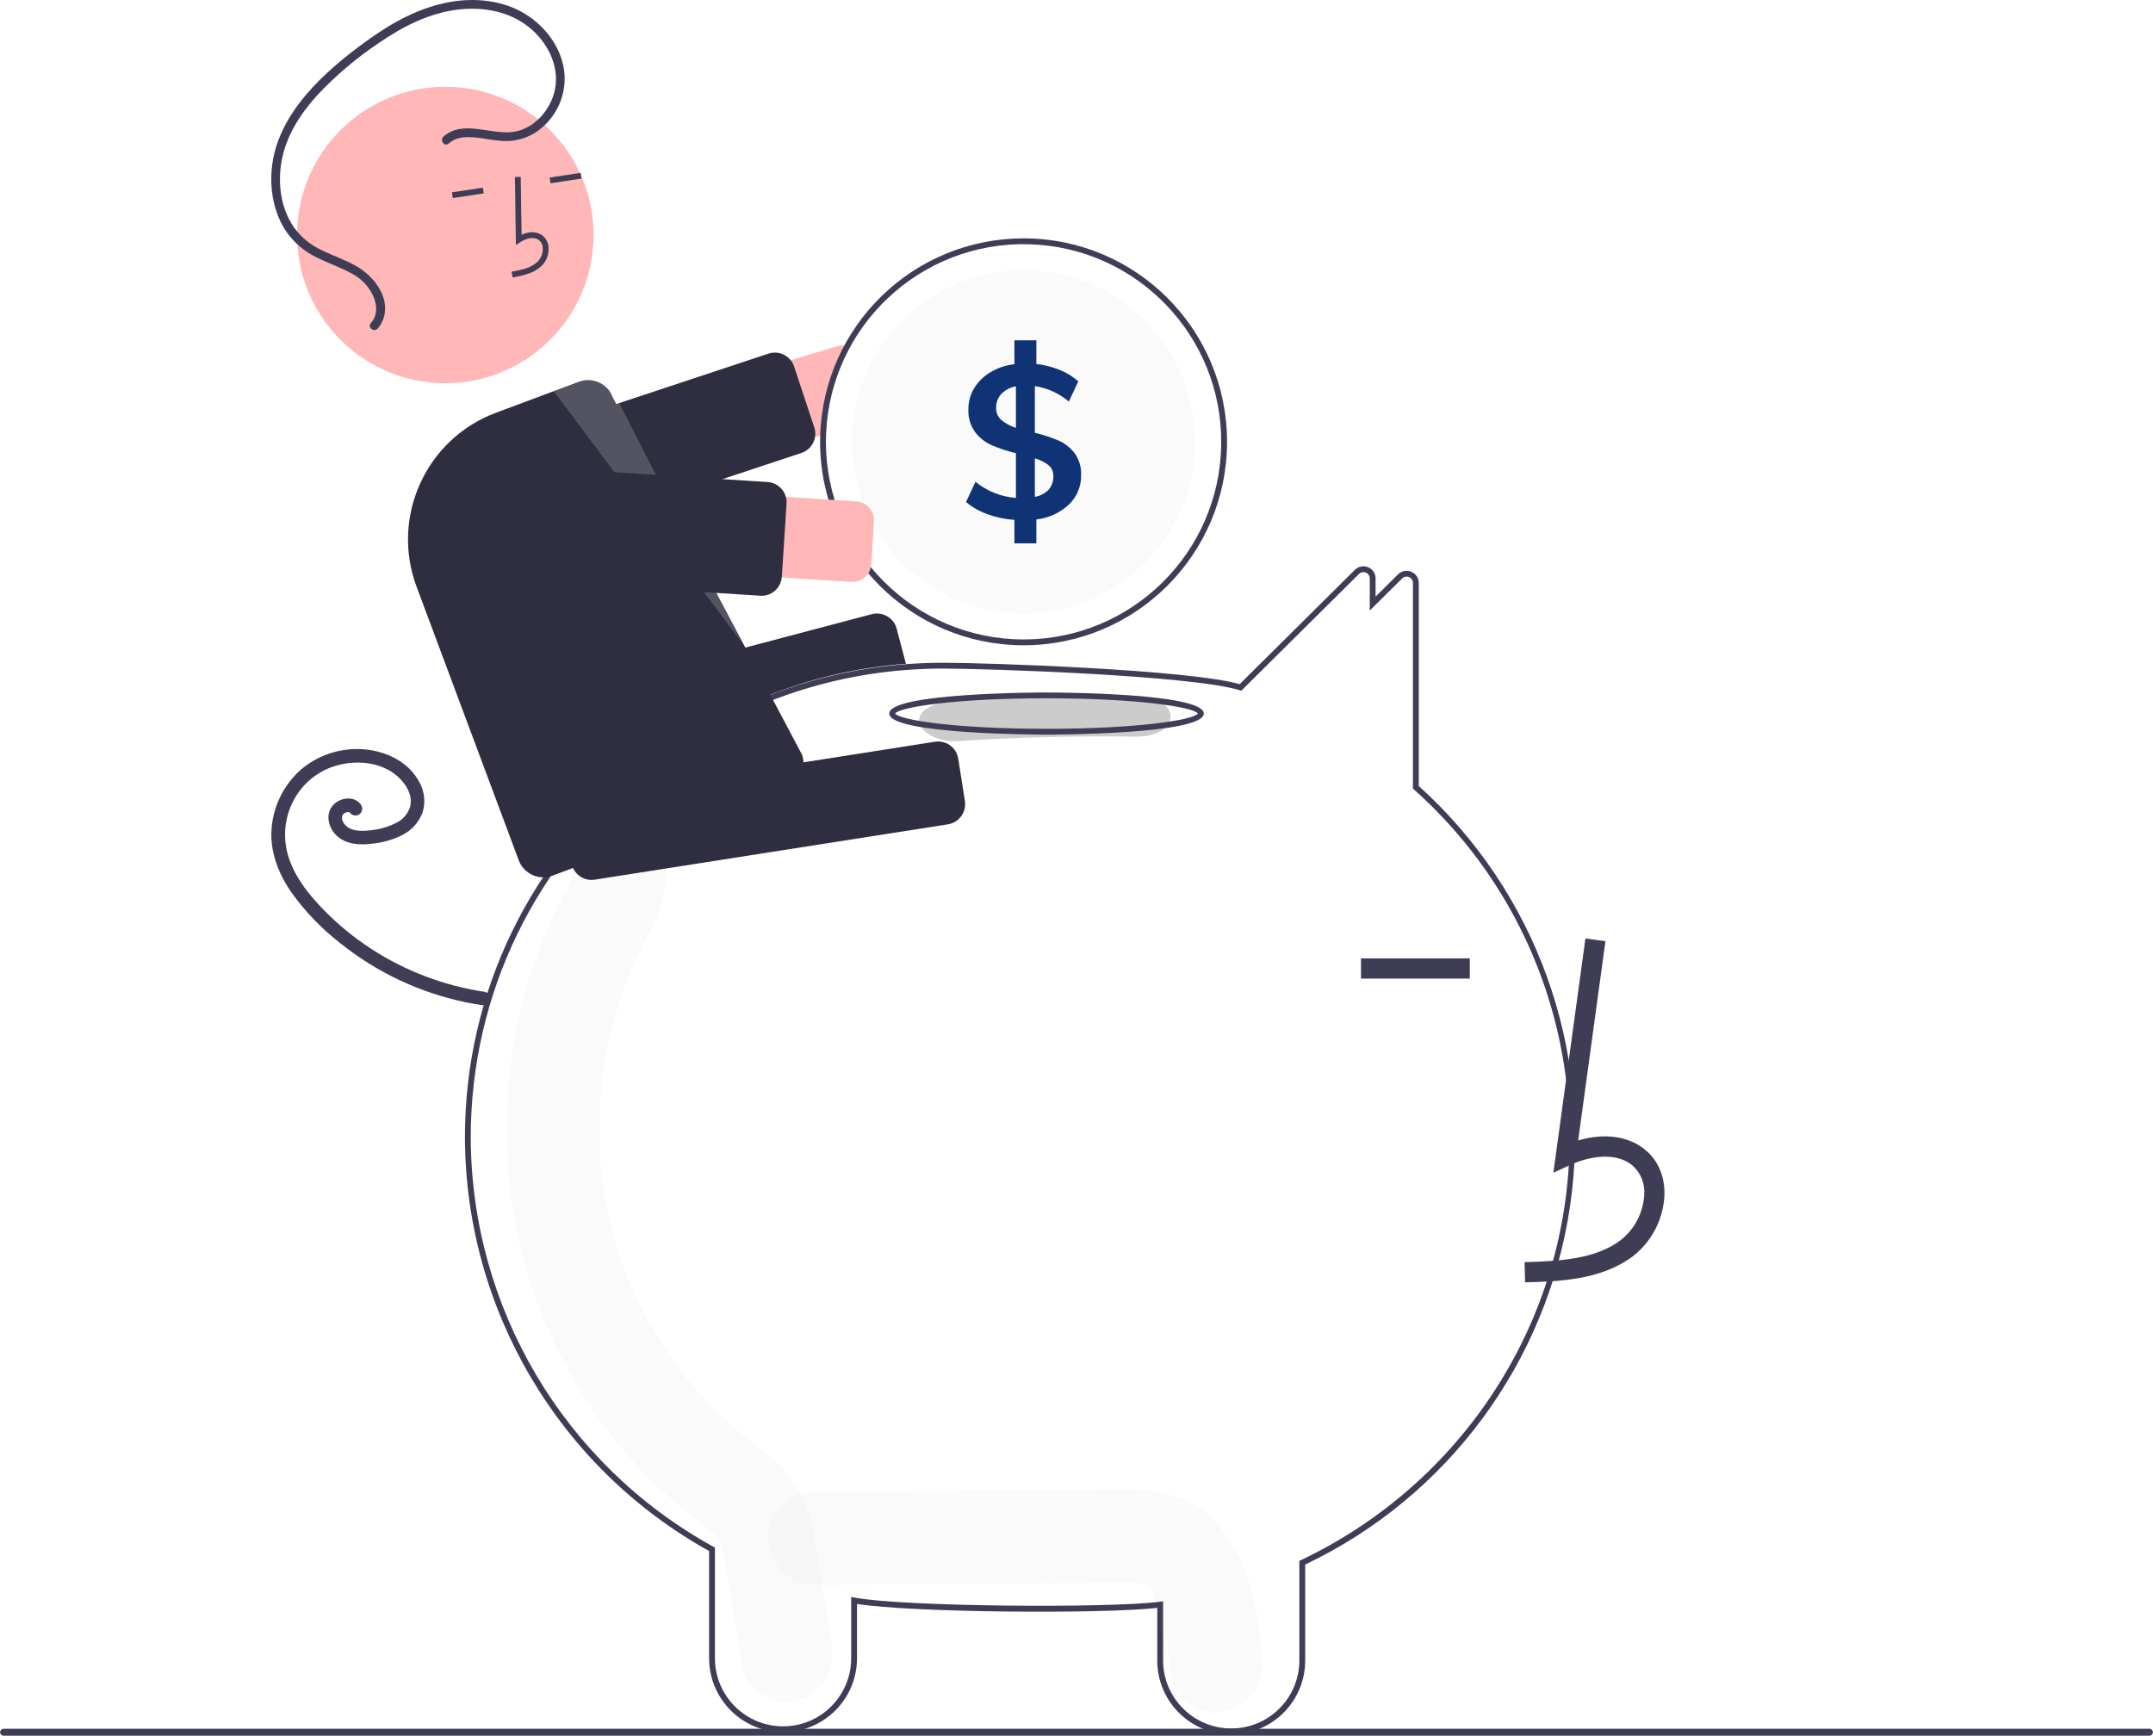
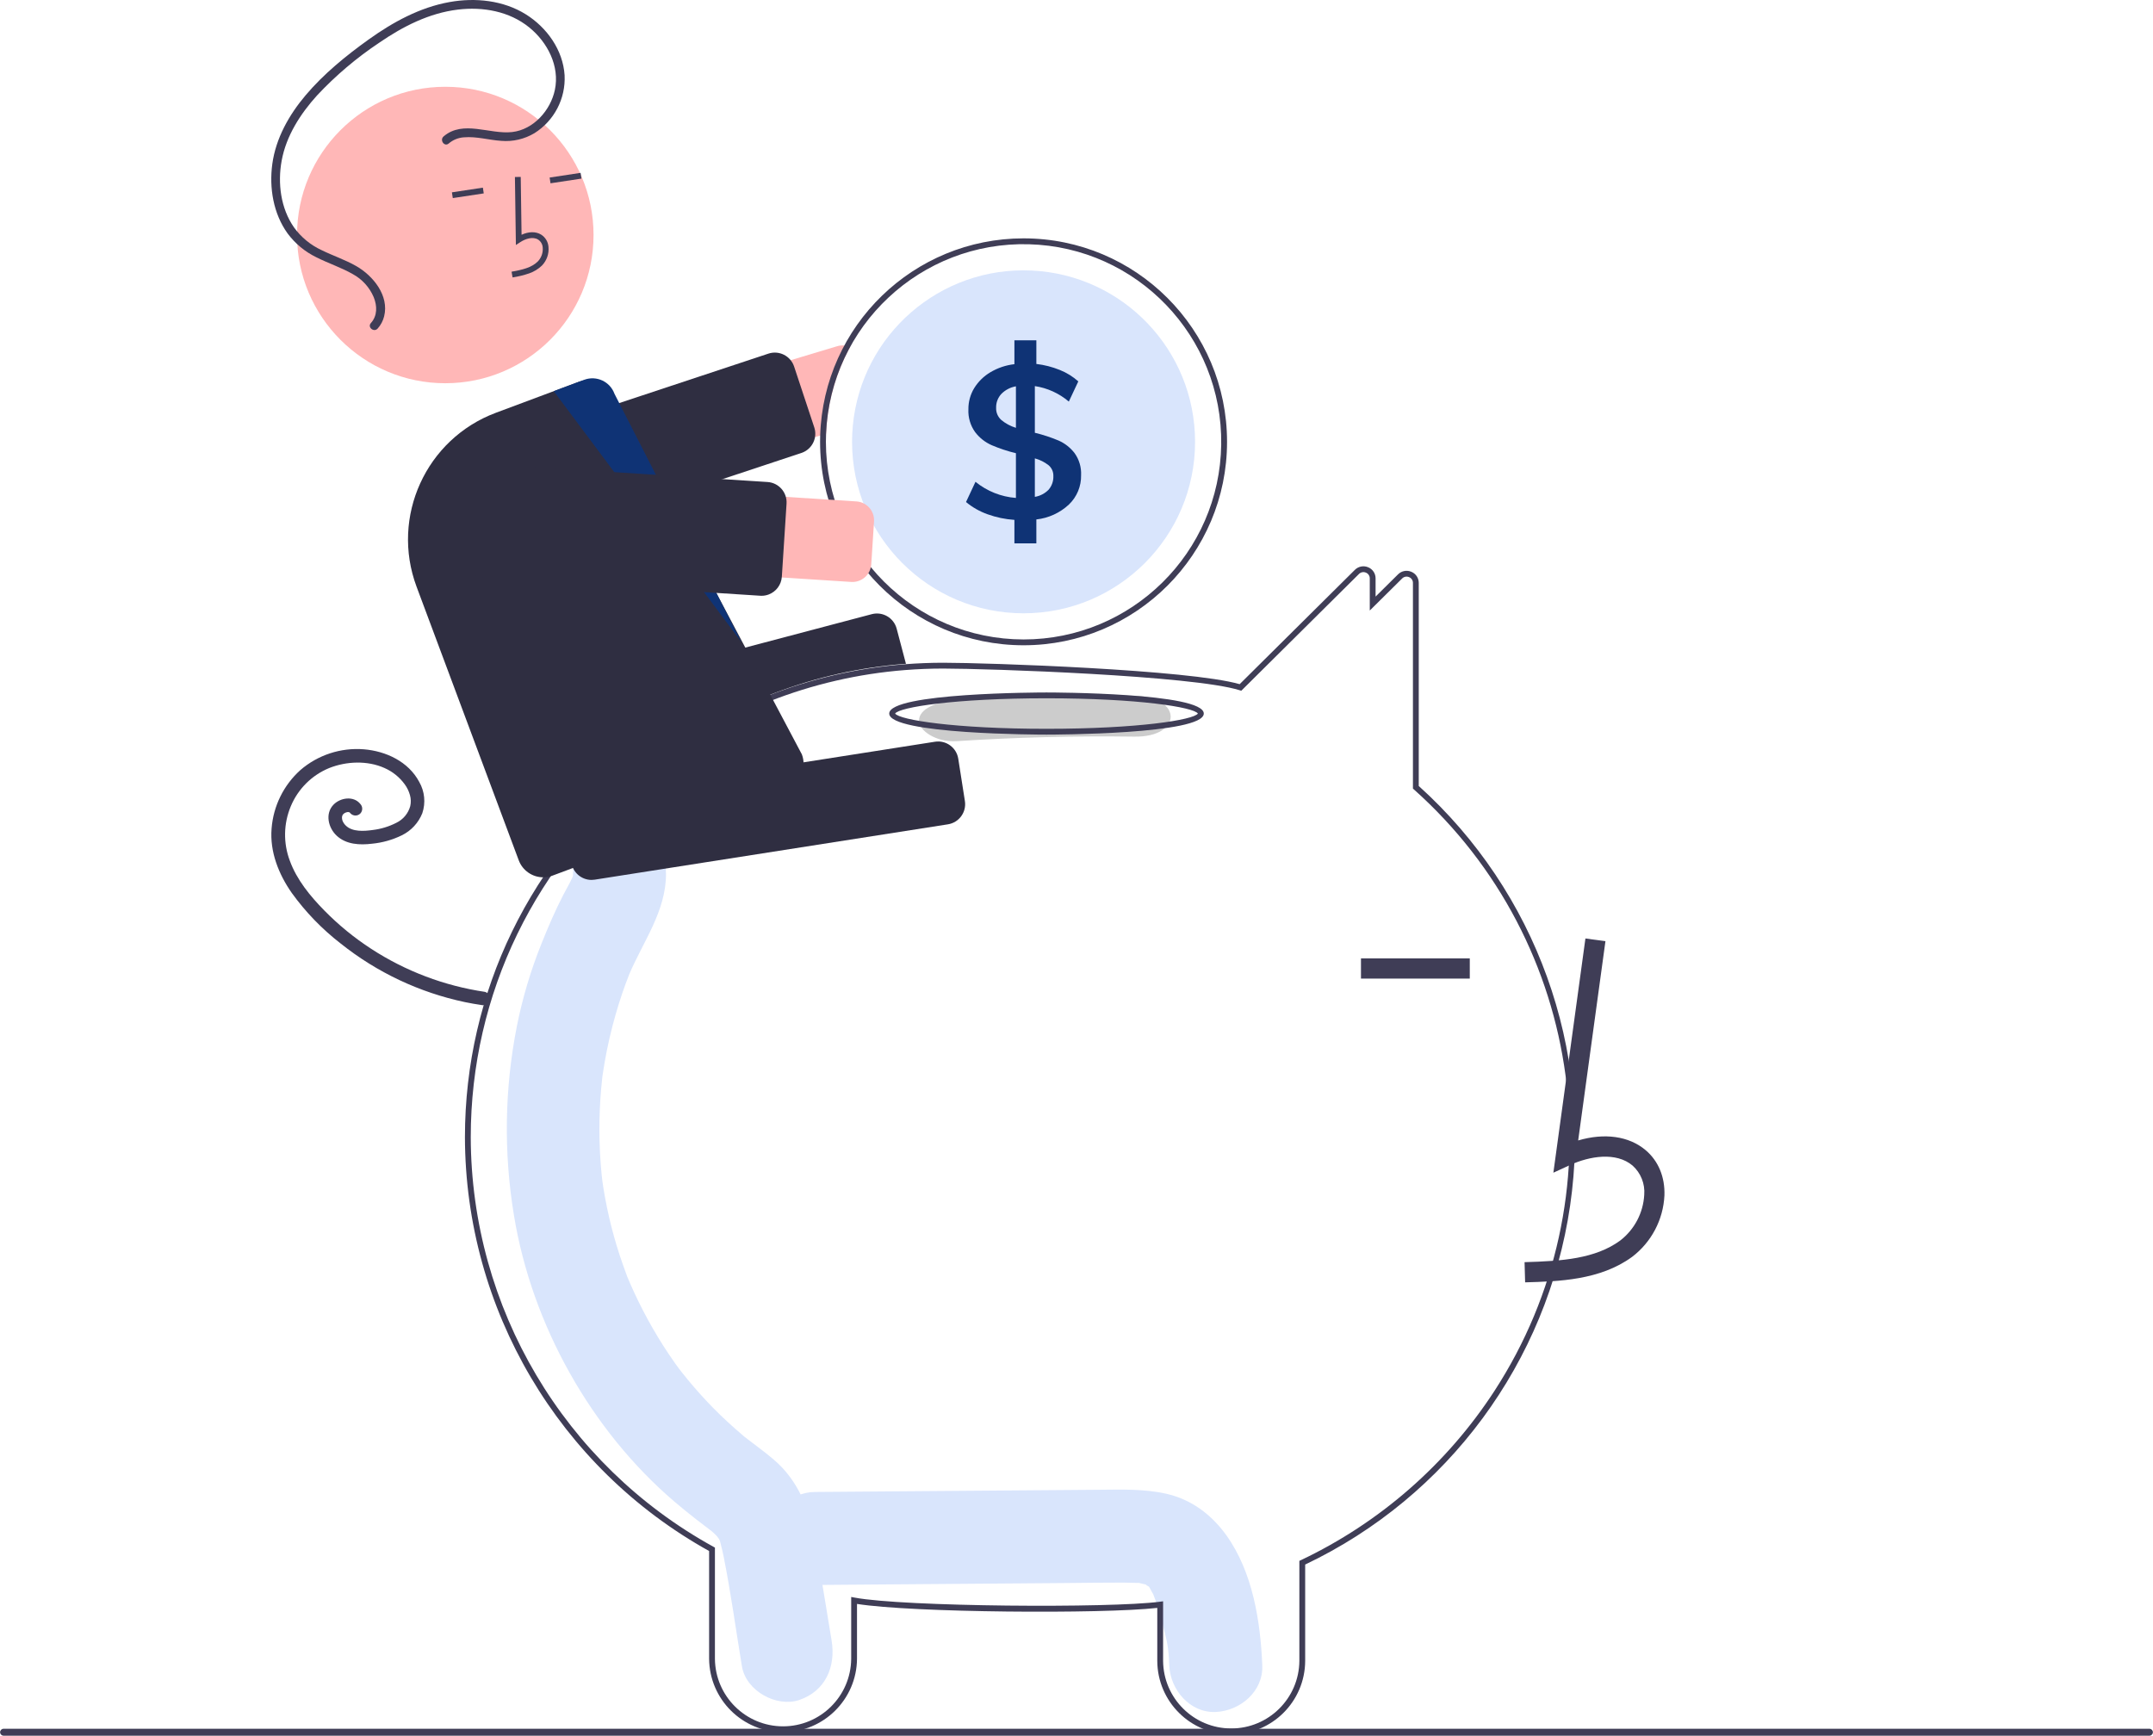
<svg xmlns="http://www.w3.org/2000/svg" data-name="Layer 1" width="740.675" height="597.175" viewBox="0 0 740.675 597.175">
-   <path d="M651.612,679.719c-5.122-7.172-12.055-12.419-20.771-14.383-7.601-1.713-15.416-1.421-23.142-1.361l-97.692.753c-8.367.065-16.389,7.313-16,16,.386,8.614,7.032,16.069,16,16q42.926-.331,85.851-.662c6.747-.052,13.497-.174,20.244-.152,1.515.005,3.024.085,4.538.102.367.004.631.001.818-.007.047.014.086.027.147.044.79.217,1.6.366,2.394.572-.278.008.515.503.914.671.055.108.171.299.366.595.272.51,1.077,2.059,1.11,2.01a71.762,71.762,0,0,1,2.987,9.393c1.859,7.047,2.268,8.52,2.536,15.132.338,8.352,7.117,16.398,16,16,8.379-.375,16.363-7.042,16-16C663.3,709.333,660.651,692.377,651.612,679.719Z" transform="translate(-229.6623 -151.4124)" fill="rgba(230,230,230,0.2)" />
-   <path d="M515.749,715.825c-1.835-11.12-3.635-22.246-5.505-33.36-1.898-11.274-5.774-21.598-14.548-28.997-2.344-1.977-4.775-3.823-7.216-5.663-.858-.647-1.715-1.295-2.563-1.956-.051-.04-.083-.064-.127-.099-.093-.08-.205-.176-.355-.303-3.657-3.095-7.19-6.327-10.556-9.763q-4.483-4.577-8.575-9.545-1.022-1.241-2.019-2.504c-.114-.145-.729-.94-1.135-1.459-.377-.519-1.066-1.457-1.182-1.621q-1.164-1.646-2.286-3.322a156.126,156.126,0,0,1-13.187-24.115q-.547-1.251-1.068-2.517c-.093-.258-.214-.588-.374-1.029-.741-2.038-1.481-4.074-2.159-6.137q-2.16-6.571-3.714-13.336-.768-3.34-1.383-6.715-.317-1.735-.593-3.478c-.03-.193-.21-1.446-.316-2.154-.078-.712-.224-1.972-.243-2.166q-.176-1.756-.312-3.516-.307-3.96-.415-7.933-.185-7.061.253-14.122c.166-2.645.402-5.282.693-7.915.018-.162.031-.29.044-.406.018-.118.038-.251.062-.417.215-1.455.442-2.908.695-4.356a159.294,159.294,0,0,1,3.739-16.313q1.088-3.809,2.363-7.555.568-1.663,1.173-3.314c-.026.071,1.182-3.016,1.198-3.119,4.795-11.329,12.638-21.657,12.648-34.526.007-8.713-7.364-17.06-16-16.657a16.625,16.625,0,0,0-16,16.657c0,.196-.001.363-.001.525-.081.271-.148.498-.208.698-.935,2.032-2.081,3.963-3.107,5.944-2.811,5.423-5.209,11.025-7.488,16.708a159.825,159.825,0,0,0-8.529,28.628,182.098,182.098,0,0,0-.968,65.04c6.204,37.813,26.662,74.009,55.103,98.339,2.468,2.111,4.997,4.152,7.549,6.151,1.056.827,2.121,1.639,3.191,2.446.506.381,2.602,2.034,1.68,1.233,1.982,1.692,2.817,2.543,3.326,3.789.074.288.174.678.311,1.211.359,1.405.7,2.808.983,4.233,2.476,12.451,4.196,25.112,6.264,37.644,1.421,8.611,12.022,14.215,19.682,11.634C513.49,733.312,517.272,725.051,515.749,715.825Z" transform="translate(-229.6623 -151.4124)" fill="rgba(230,230,230,0.2)" />
+   <path d="M651.612,679.719c-5.122-7.172-12.055-12.419-20.771-14.383-7.601-1.713-15.416-1.421-23.142-1.361l-97.692.753c-8.367.065-16.389,7.313-16,16,.386,8.614,7.032,16.069,16,16q42.926-.331,85.851-.662c6.747-.052,13.497-.174,20.244-.152,1.515.005,3.024.085,4.538.102.367.004.631.001.818-.007.047.014.086.027.147.044.79.217,1.6.366,2.394.572-.278.008.515.503.914.671.055.108.171.299.366.595.272.51,1.077,2.059,1.11,2.01a71.762,71.762,0,0,1,2.987,9.393c1.859,7.047,2.268,8.52,2.536,15.132.338,8.352,7.117,16.398,16,16,8.379-.375,16.363-7.042,16-16C663.3,709.333,660.651,692.377,651.612,679.719Z" transform="translate(-229.6623 -151.4124)" fill="#d9e5fc" />
+   <path d="M515.749,715.825c-1.835-11.12-3.635-22.246-5.505-33.36-1.898-11.274-5.774-21.598-14.548-28.997-2.344-1.977-4.775-3.823-7.216-5.663-.858-.647-1.715-1.295-2.563-1.956-.051-.04-.083-.064-.127-.099-.093-.08-.205-.176-.355-.303-3.657-3.095-7.19-6.327-10.556-9.763q-4.483-4.577-8.575-9.545-1.022-1.241-2.019-2.504c-.114-.145-.729-.94-1.135-1.459-.377-.519-1.066-1.457-1.182-1.621q-1.164-1.646-2.286-3.322a156.126,156.126,0,0,1-13.187-24.115q-.547-1.251-1.068-2.517c-.093-.258-.214-.588-.374-1.029-.741-2.038-1.481-4.074-2.159-6.137q-2.16-6.571-3.714-13.336-.768-3.34-1.383-6.715-.317-1.735-.593-3.478c-.03-.193-.21-1.446-.316-2.154-.078-.712-.224-1.972-.243-2.166q-.176-1.756-.312-3.516-.307-3.96-.415-7.933-.185-7.061.253-14.122c.166-2.645.402-5.282.693-7.915.018-.162.031-.29.044-.406.018-.118.038-.251.062-.417.215-1.455.442-2.908.695-4.356a159.294,159.294,0,0,1,3.739-16.313q1.088-3.809,2.363-7.555.568-1.663,1.173-3.314c-.026.071,1.182-3.016,1.198-3.119,4.795-11.329,12.638-21.657,12.648-34.526.007-8.713-7.364-17.06-16-16.657a16.625,16.625,0,0,0-16,16.657c0,.196-.001.363-.001.525-.081.271-.148.498-.208.698-.935,2.032-2.081,3.963-3.107,5.944-2.811,5.423-5.209,11.025-7.488,16.708a159.825,159.825,0,0,0-8.529,28.628,182.098,182.098,0,0,0-.968,65.04c6.204,37.813,26.662,74.009,55.103,98.339,2.468,2.111,4.997,4.152,7.549,6.151,1.056.827,2.121,1.639,3.191,2.446.506.381,2.602,2.034,1.68,1.233,1.982,1.692,2.817,2.543,3.326,3.789.074.288.174.678.311,1.211.359,1.405.7,2.808.983,4.233,2.476,12.451,4.196,25.112,6.264,37.644,1.421,8.611,12.022,14.215,19.682,11.634C513.49,733.312,517.272,725.051,515.749,715.825Z" transform="translate(-229.6623 -151.4124)" fill="#d9e5fc" />
  <path d="M653.23,748.12a25.374,25.374,0,0,1-25.44-25.25V704.619c-19.109,2.139-84.543,1.644-103.3-1.37v18.892a25.441,25.441,0,0,1-50.88,0v-37.092a163.307,163.307,0,0,1-84-142.388c0-49.83,22.583-96.314,61.959-127.534a164.075,164.075,0,0,1,89.323-35.173c4.427-.347,8.881-.523,13.239-.523,15.352,0,84.619,2.372,101.998,7.372L695.756,347.48a4.16,4.16,0,0,1,4.55-.907,4.1,4.1,0,0,1,2.584,3.847v6.252l7.716-7.642a4.151,4.151,0,0,1,4.546-.908,4.102,4.102,0,0,1,2.587,3.848v69.865a162.759,162.759,0,0,1-39.07,267.866v33.169A25.374,25.374,0,0,1,653.23,748.12ZM629.79,702.351v20.52a23.441,23.441,0,0,0,46.88,0V688.438l.571-.271a162.456,162.456,0,0,0,66.531-58.182,160.325,160.325,0,0,0-27.699-206.96l-.332-.298V351.97a2.103,2.103,0,0,0-1.342-1.996,2.149,2.149,0,0,0-2.381.473l-11.127,11.021V350.42a2.103,2.103,0,0,0-1.342-1.996,2.154,2.154,0,0,0-2.385.477l-40.476,40.164-.575-.18c-16.156-5.057-86.513-7.454-101.982-7.454-4.306,0-8.707.174-13.082.517a162.075,162.075,0,0,0-88.237,34.746c-38.895,30.838-61.202,76.751-61.202,125.967A161.315,161.315,0,0,0,475.094,683.585l.516.286v38.27a23.441,23.441,0,0,0,46.88,0V700.854l1.185.223c16.856,3.171,87.832,3.671,104.985,1.421Z" transform="translate(-229.6623 -151.4124)" fill="#3f3d56" />
  <path d="M517.66,270.53,406.92,303.81a13.882,13.882,0,0,0,7.99,26.59l96.91-29.13,2.03-.61a67.517,67.517,0,0,1,8.29-29.86,6.165,6.165,0,0,0-2-.52A6.367,6.367,0,0,0,517.66,270.53Z" transform="translate(-229.6623 -151.4124)" fill="#ffb7b7" />
  <path d="M412.995,337.495a7.013,7.013,0,0,1-6.638-4.801l-6.925-20.896a6.999,6.999,0,0,1,4.443-8.847l90.131-29.87a7,7,0,0,1,8.847,4.442l6.925,20.896a6.976,6.976,0,0,1-4.193,8.759q-.125.047-.252.088l-90.129,29.869A7.003,7.003,0,0,1,412.995,337.495Z" transform="translate(-229.6623 -151.4124)" fill="#2f2e41" />
  <path d="M581.79,233.42a70.031,70.031,0,0,0-69.97,67.85c-.02.71-.03,1.43-.03,2.15a70,70,0,1,0,70-70Zm0,138a68.071,68.071,0,0,1-68-68q0-1.395.06-2.76A67.998,67.998,0,1,1,581.79,371.42Z" transform="translate(-229.6623 -151.4124)" fill="#3f3d56" />
-   <path d="M640.79,303.42a59,59,0,0,1-118,0c0-1.87.09-3.71.26-5.53A59,59,0,0,1,640.79,303.42Z" transform="translate(-229.6623 -151.4124)" fill="rgba(230,230,230,0.2)" />
+   <path d="M640.79,303.42a59,59,0,0,1-118,0c0-1.87.09-3.71.26-5.53A59,59,0,0,1,640.79,303.42Z" transform="translate(-229.6623 -151.4124)" fill="#d9e5fc" />
  <path d="M599.36,307.34a14.048,14.048,0,0,0-5.47-4.33,53.139,53.139,0,0,0-8.22-2.7V284.25a23.396,23.396,0,0,1,11.69,5.33l3.26-6.95a21.561,21.561,0,0,0-6.36-3.93,31.259,31.259,0,0,0-8.07-2.07v-8.14h-7.55v8.22a20.672,20.672,0,0,0-8.25,2.77,16.399,16.399,0,0,0-5.59,5.48,13.771,13.771,0,0,0-1.99,7.29,12.463,12.463,0,0,0,2.29,7.8,14.51,14.51,0,0,0,5.7,4.52,52.692,52.692,0,0,0,8.36,2.77v15.39A24.988,24.988,0,0,1,565.25,317.18l-3.26,6.96a24.58,24.58,0,0,0,7.44,4.22,34.161,34.161,0,0,0,9.21,1.92v8.07h7.55v-8.22a19.538,19.538,0,0,0,11.21-5.14,13.59,13.59,0,0,0,4.18-10.1A12.055,12.055,0,0,0,599.36,307.34Zm-20.2-8.73a14.499,14.499,0,0,1-5.03-2.7,5.32,5.32,0,0,1-1.78-4.18,6.726,6.726,0,0,1,1.82-4.81,9.202,9.202,0,0,1,4.99-2.59Zm11.25,21.28a8.557,8.557,0,0,1-4.74,2.47V309.12a13.24,13.24,0,0,1,4.74,2.37,4.658,4.658,0,0,1,1.63,3.7A6.804,6.804,0,0,1,590.41,319.89Z" transform="translate(-229.6623 -151.4124)" fill="#0f3375" />
  <path d="M416.209,422.184a7.023,7.023,0,0,1-6.775-5.216l-3.77-14.27a7.004,7.004,0,0,1,4.975-8.551l118.941-31.43a7.015,7.015,0,0,1,8.551,4.985l3.194,12.09-.598.046a160.163,160.163,0,0,0-84.108,31.871l-.173.084-38.46,10.16A6.963,6.963,0,0,1,416.209,422.184Z" transform="translate(-229.6623 -151.4124)" fill="#2f2e41" />
  <path d="M396.51,492.671a98.108,98.108,0,0,1-39.122-14.792A95.527,95.527,0,0,1,341.214,464.65c-4.828-4.924-9.447-10.521-11.838-17.079a25.299,25.299,0,0,1,.331-18.769,24.334,24.334,0,0,1,13.169-13.126c5.99-2.389,13.226-2.644,19.055-.028a17.089,17.089,0,0,1,6.964,5.606,11.435,11.435,0,0,1,1.81,3.758,7.674,7.674,0,0,1,.09,3.759,9.016,9.016,0,0,1-4.774,5.723,24.068,24.068,0,0,1-8.152,2.486c-2.86.39-6.969.745-9.268-1.551a4.669,4.669,0,0,1-1.093-1.611,3.114,3.114,0,0,1-.172-1.458c-.034.217.139-.472.129-.445-.036.102-.194.35.03-.031a3.397,3.397,0,0,1,.233-.363c-.076.098-.243.262.055-.019a1.962,1.962,0,0,1,.914-.564c.138-.04.279-.072.418-.11.353-.096-.352.005.009-.006.139-.004.28-.001.419-.007.354-.016-.349-.097-.01-.011.132.033.262.065.392.106.282.089-.2-.207-.009.014.224.259-.235-.252.019-.001a4.624,4.624,0,0,1,.358.394,2.359,2.359,0,0,0,3.315,0,2.399,2.399,0,0,0,0-3.315c-2.311-2.865-6.877-2.157-9.215.264-2.982,3.088-1.801,7.983,1.1,10.678,3.284,3.051,7.934,3.263,12.158,2.751a29.817,29.817,0,0,0,10.269-2.902,14.398,14.398,0,0,0,7.024-7.588,13.174,13.174,0,0,0-1.056-10.769c-3.729-7.011-11.452-10.606-19.084-11.228a29.812,29.812,0,0,0-21.819,7.163,30.154,30.154,0,0,0-9.888,20.075c-.666,7.996,2.436,15.761,6.959,22.214a84.627,84.627,0,0,0,16.779,17.353,102.473,102.473,0,0,0,42.812,20.191q2.792.577,5.615.988a2.421,2.421,0,0,0,2.883-1.637,2.361,2.361,0,0,0-1.637-2.883Z" transform="translate(-229.6623 -151.4124)" fill="#3f3d56" />
  <path d="M619.895,390.794q-30.663-.433-61.133,1.556c-6.943.453-12.951,2.907-12.951,7.032,0,3.449,5.96,7.489,12.951,7.032q30.454-1.989,61.133-1.556C636.569,405.094,636.559,391.029,619.895,390.794Z" transform="translate(-229.6623 -151.4124)" fill="#ccc" />
  <path d="M589.682,404.162c-2.209,0-54.106-.083-54.106-7.251,0-7.168,51.896-7.25,54.106-7.25s54.106.083,54.106,7.25C643.787,404.079,591.891,404.162,589.682,404.162Zm-52.076-7.251c1.42,2.173,20.496,5.251,52.076,5.251s50.656-3.078,52.076-5.251c-1.42-2.173-20.496-5.25-52.076-5.25S539.025,394.738,537.605,396.911Z" transform="translate(-229.6623 -151.4124)" fill="#3f3d56" />
  <path d="M754.336,592.612c11.488-.319,25.786-.718,36.801-8.764a28.262,28.262,0,0,0,11.121-21.103c.225-6.355-2.071-11.901-6.465-15.614-5.753-4.861-14.154-6.002-23.207-3.341l9.38-68.548-6.886-.943L764.052,554.885l5.75-2.639c6.666-3.058,15.817-4.614,21.504.192a12.215,12.215,0,0,1,4.006,10.062,21.361,21.361,0,0,1-8.275,15.735c-8.572,6.261-19.969,7.069-32.895,7.43Z" transform="translate(-229.6623 -151.4124)" fill="#3f3d56" />
  <rect x="468.203" y="329.741" width="37.432" height="6.95" fill="#3f3d56" />
  <path d="M433.148,454.15a7.012,7.012,0,0,1-6.904-5.917L423.959,433.651a7.008,7.008,0,0,1,5.832-8L551.322,406.609a7.007,7.007,0,0,1,7.999,5.832l2.285,14.582a7.007,7.007,0,0,1-5.832,8l-121.531,19.042A7.096,7.096,0,0,1,433.148,454.15Z" transform="translate(-229.6623 -151.4124)" fill="#2f2e41" />
  <circle cx="153.189" cy="80.855" r="51" fill="#ffb7b7" />
  <path d="M411.727,245.463a12.095,12.095,0,0,0,4.367-2.676,8.133,8.133,0,0,0,2.255-6.483,5.472,5.472,0,0,0-2.512-4.164c-1.846-1.135-4.285-1.092-6.747.049l-.284-19.908-2.0.028.334,23.404,1.522-.998c1.765-1.156,4.302-1.994,6.127-.872a3.514,3.514,0,0,1,1.573,2.69,6.146,6.146,0,0,1-1.676,4.834c-2.168,2.151-5.377,2.872-9.039,3.531l.354,1.968A32.963,32.963,0,0,0,411.727,245.463Z" transform="translate(-229.6623 -151.4124)" fill="#3f3d56" />
  <rect x="418.838" y="211.679" width="10.772" height="2" transform="translate(-256.7253 -85.49311) rotate(-8.61162)" fill="#3f3d56" />
  <rect x="385.221" y="216.769" width="10.772" height="2" transform="translate(-257.8664 -90.46937) rotate(-8.61162)" fill="#3f3d56" />
  <path d="M416.555,453.258a9.03,9.03,0,0,1-8.434-5.855L372.957,353.235a46.532,46.532,0,0,1,27.284-59.802L428.833,282.756a8.958,8.958,0,0,1,6.878.239,8.832,8.832,0,0,1,4.675,4.986L505.523,410.964a9.002,9.002,0,0,1-5.257,11.638L419.7,452.687A8.976,8.976,0,0,1,416.555,453.258Z" transform="translate(-229.6623 -151.4124)" fill="#2f2e41" />
-   <path d="M420.158,285.995l64.629,86.426L441.056,286.902a8.079,8.079,0,0,0-10.349-4.846Z" transform="translate(-229.6623 -151.4124)" fill="rgba(230,230,230,0.2)" />
+   <path d="M420.158,285.995l64.629,86.426L441.056,286.902a8.079,8.079,0,0,0-10.349-4.846Z" transform="translate(-229.6623 -151.4124)" fill="rgba(15,51,117,1)" />
  <path d="M522.49,351.63l-115.395-7.433a13.879,13.879,0,1,1,1.784-27.701l115.395,7.433a6.499,6.499,0,0,1,6.069,6.904l-.949,14.729a6.501,6.501,0,0,1-6.905,6.069Z" transform="translate(-229.6623 -151.4124)" fill="#ffb7b7" />
  <path d="M491.655,356.395q-.229,0-.458-.015h-0l-94.756-6.104a6.999,6.999,0,0,1-6.536-7.435l1.62-25.158a7,7,0,0,1,7.436-6.535l94.756,6.103a7.008,7.008,0,0,1,6.535,7.435l-1.62,25.159a7.019,7.019,0,0,1-4.546,6.111A6.926,6.926,0,0,1,491.655,356.395Z" transform="translate(-229.6623 -151.4124)" fill="#2f2e41" />
  <path d="M382.267,198.353c6.709-5.77,15.923-.608,23.617-1.512,7.361-.865,13.174-7.468,14.659-14.482,1.732-8.184-2.516-16.383-8.777-21.486-6.857-5.589-15.952-7.193-24.57-6.159-9.878,1.185-18.911,5.789-27.017,11.359a121.85,121.85,0,0,0-21.442,18.169c-5.751,6.352-10.624,13.923-12.18,22.47-1.414,7.768-.334,16.375,4.258,22.955a24.205,24.205,0,0,0,9.474,7.805c3.937,1.933,8.138,3.316,11.952,5.502,5.768,3.305,11.374,10.159,9.567,17.291a9.793,9.793,0,0,1-2.226,4.19c-1.291,1.433-3.619-.461-2.325-1.897,2.273-2.523,2.183-5.888.972-8.9a16.272,16.272,0,0,0-7.233-7.954c-3.993-2.283-8.401-3.692-12.494-5.772a27.023,27.023,0,0,1-9.911-8.214c-4.898-6.807-6.363-15.666-5.253-23.861,1.202-8.868,5.759-16.927,11.471-23.68,6.216-7.349,13.852-13.571,21.652-19.159,8.37-5.997,17.617-11.067,27.85-12.9,8.87-1.59,18.485-.611,26.241,4.223,7.24,4.512,12.792,12.274,13.344,20.947a22.235,22.235,0,0,1-10.376,19.942,19.101,19.101,0,0,1-11.41,2.643c-4.262-.273-8.527-1.578-12.816-1.215a8.941,8.941,0,0,0-5.268,2.128c-1.466,1.261-3.213-1.181-1.759-2.431Z" transform="translate(-229.6623 -151.4124)" fill="#3f3d56" />
  <path d="M969.147,748.588H230.853a1.191,1.191,0,0,1,0-2.381H969.147a1.191,1.191,0,0,1,0,2.381Z" transform="translate(-229.6623 -151.4124)" fill="#3f3d56" />
</svg>
